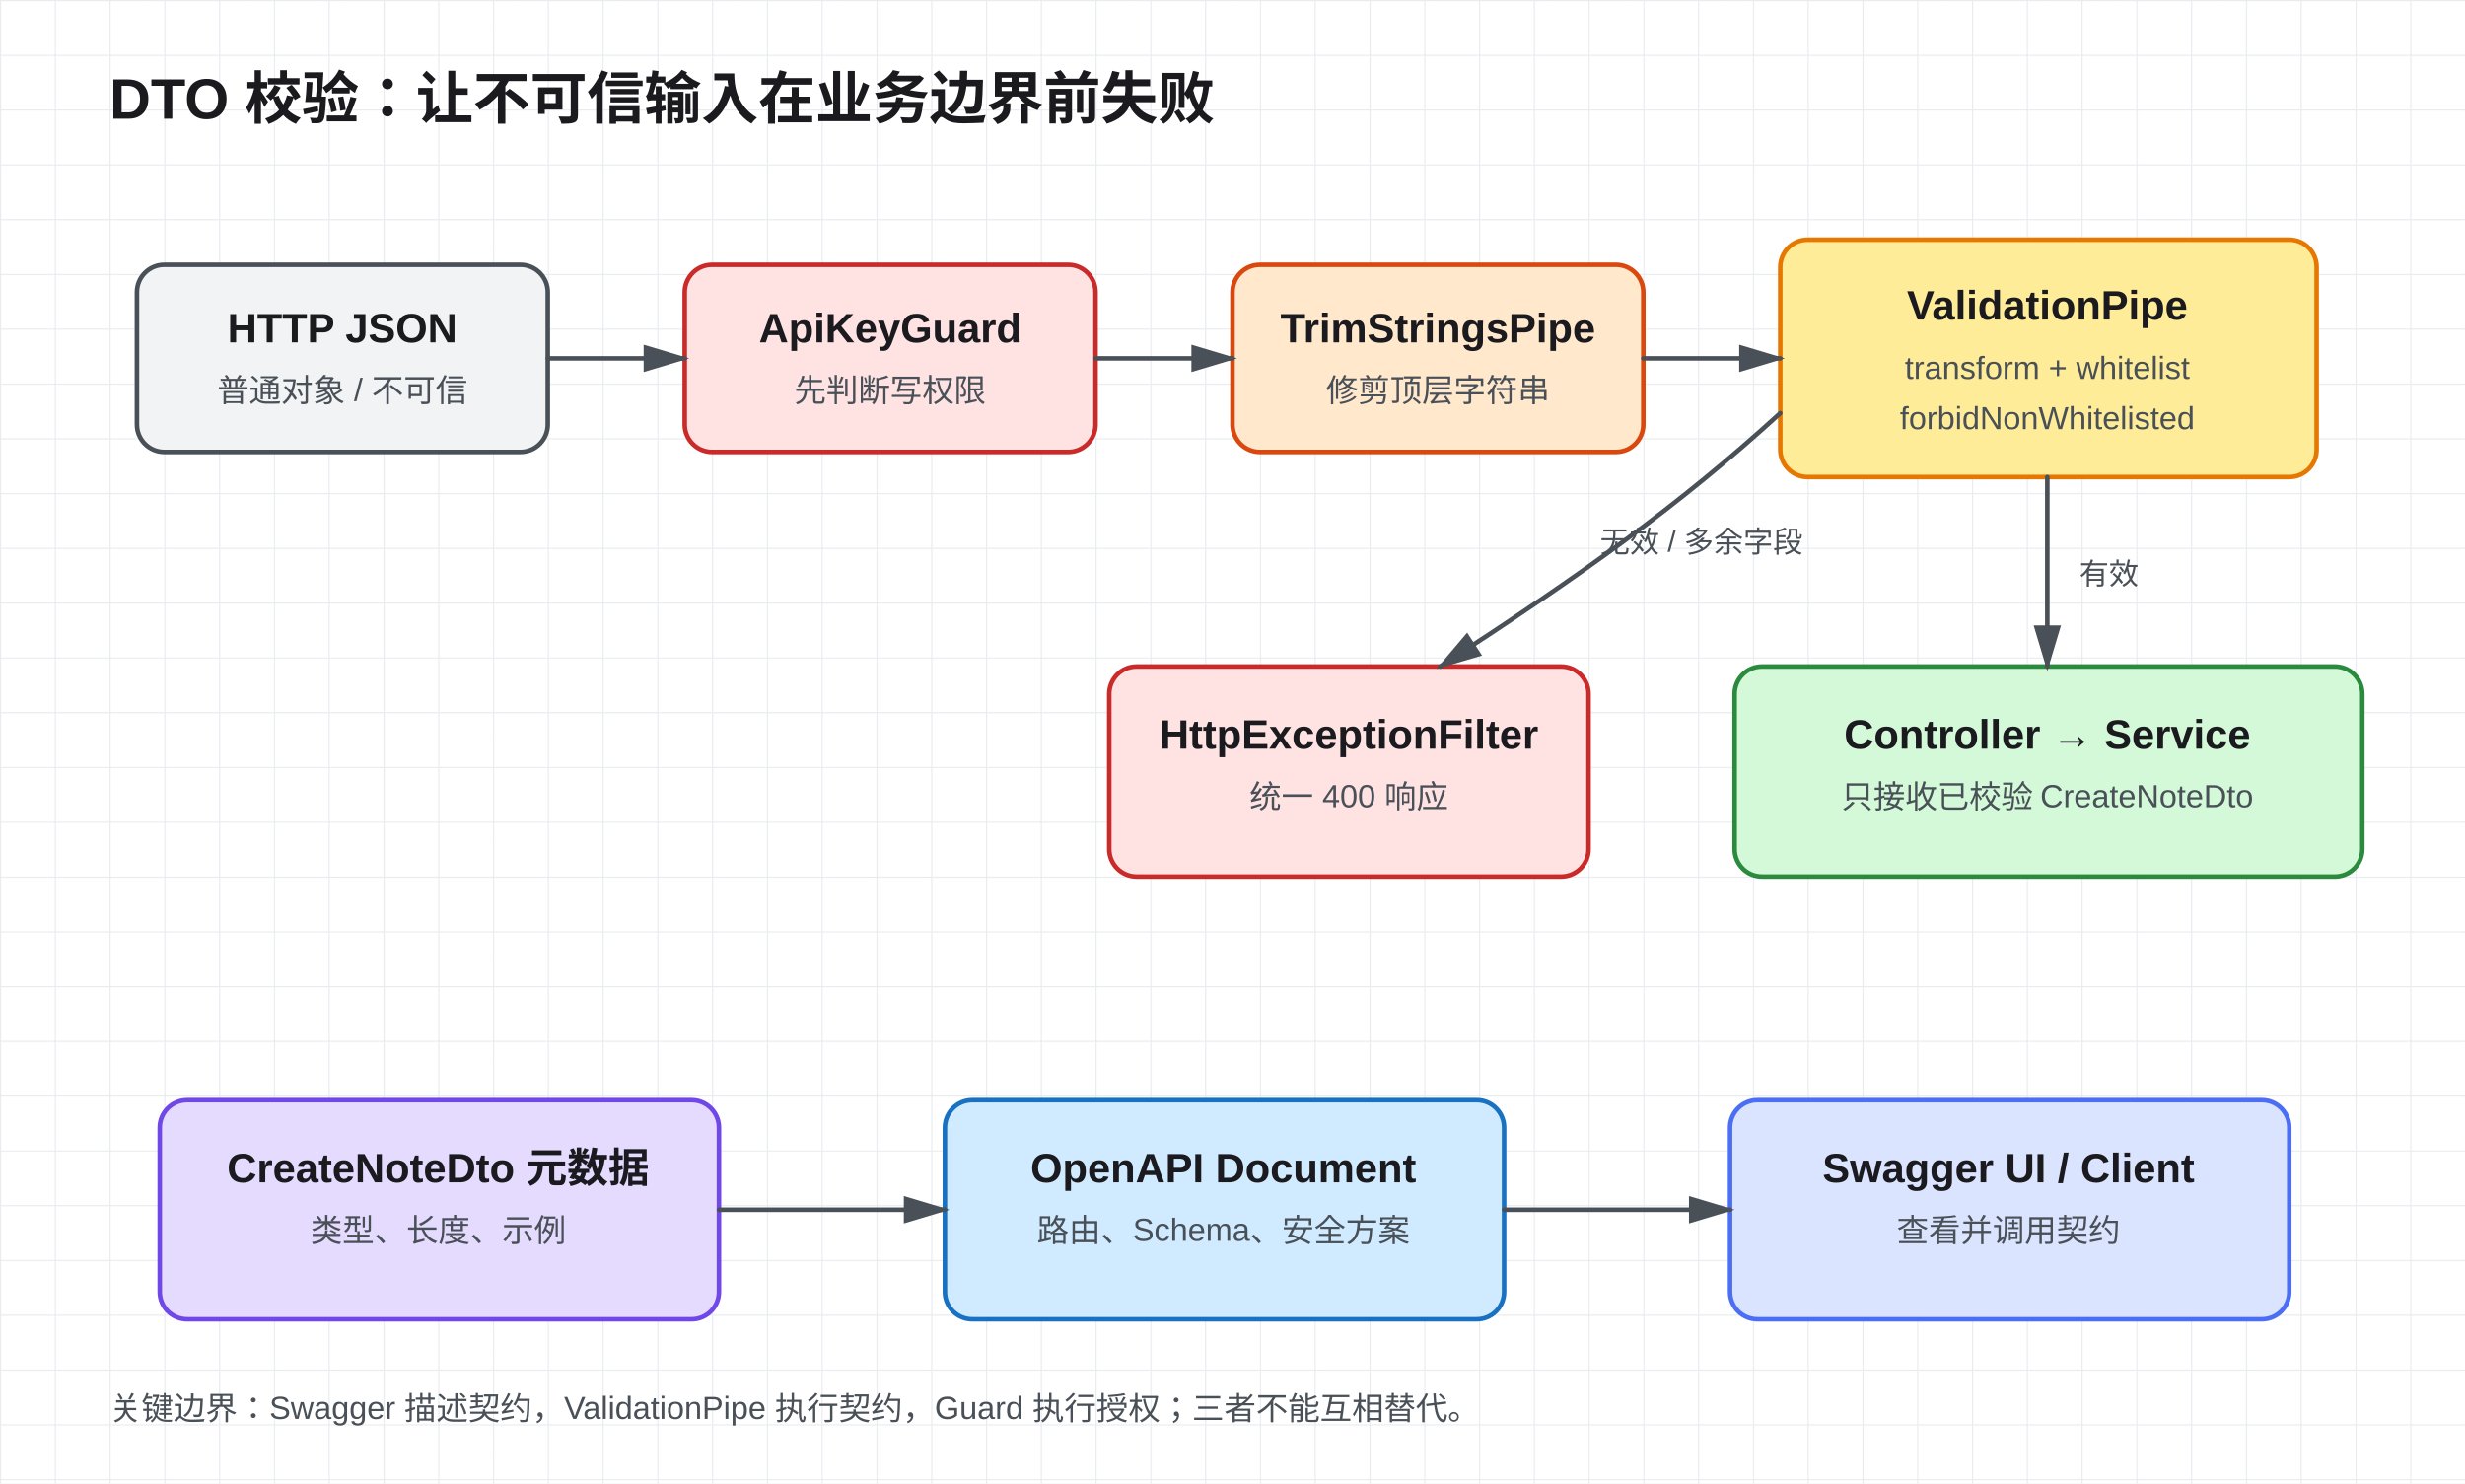
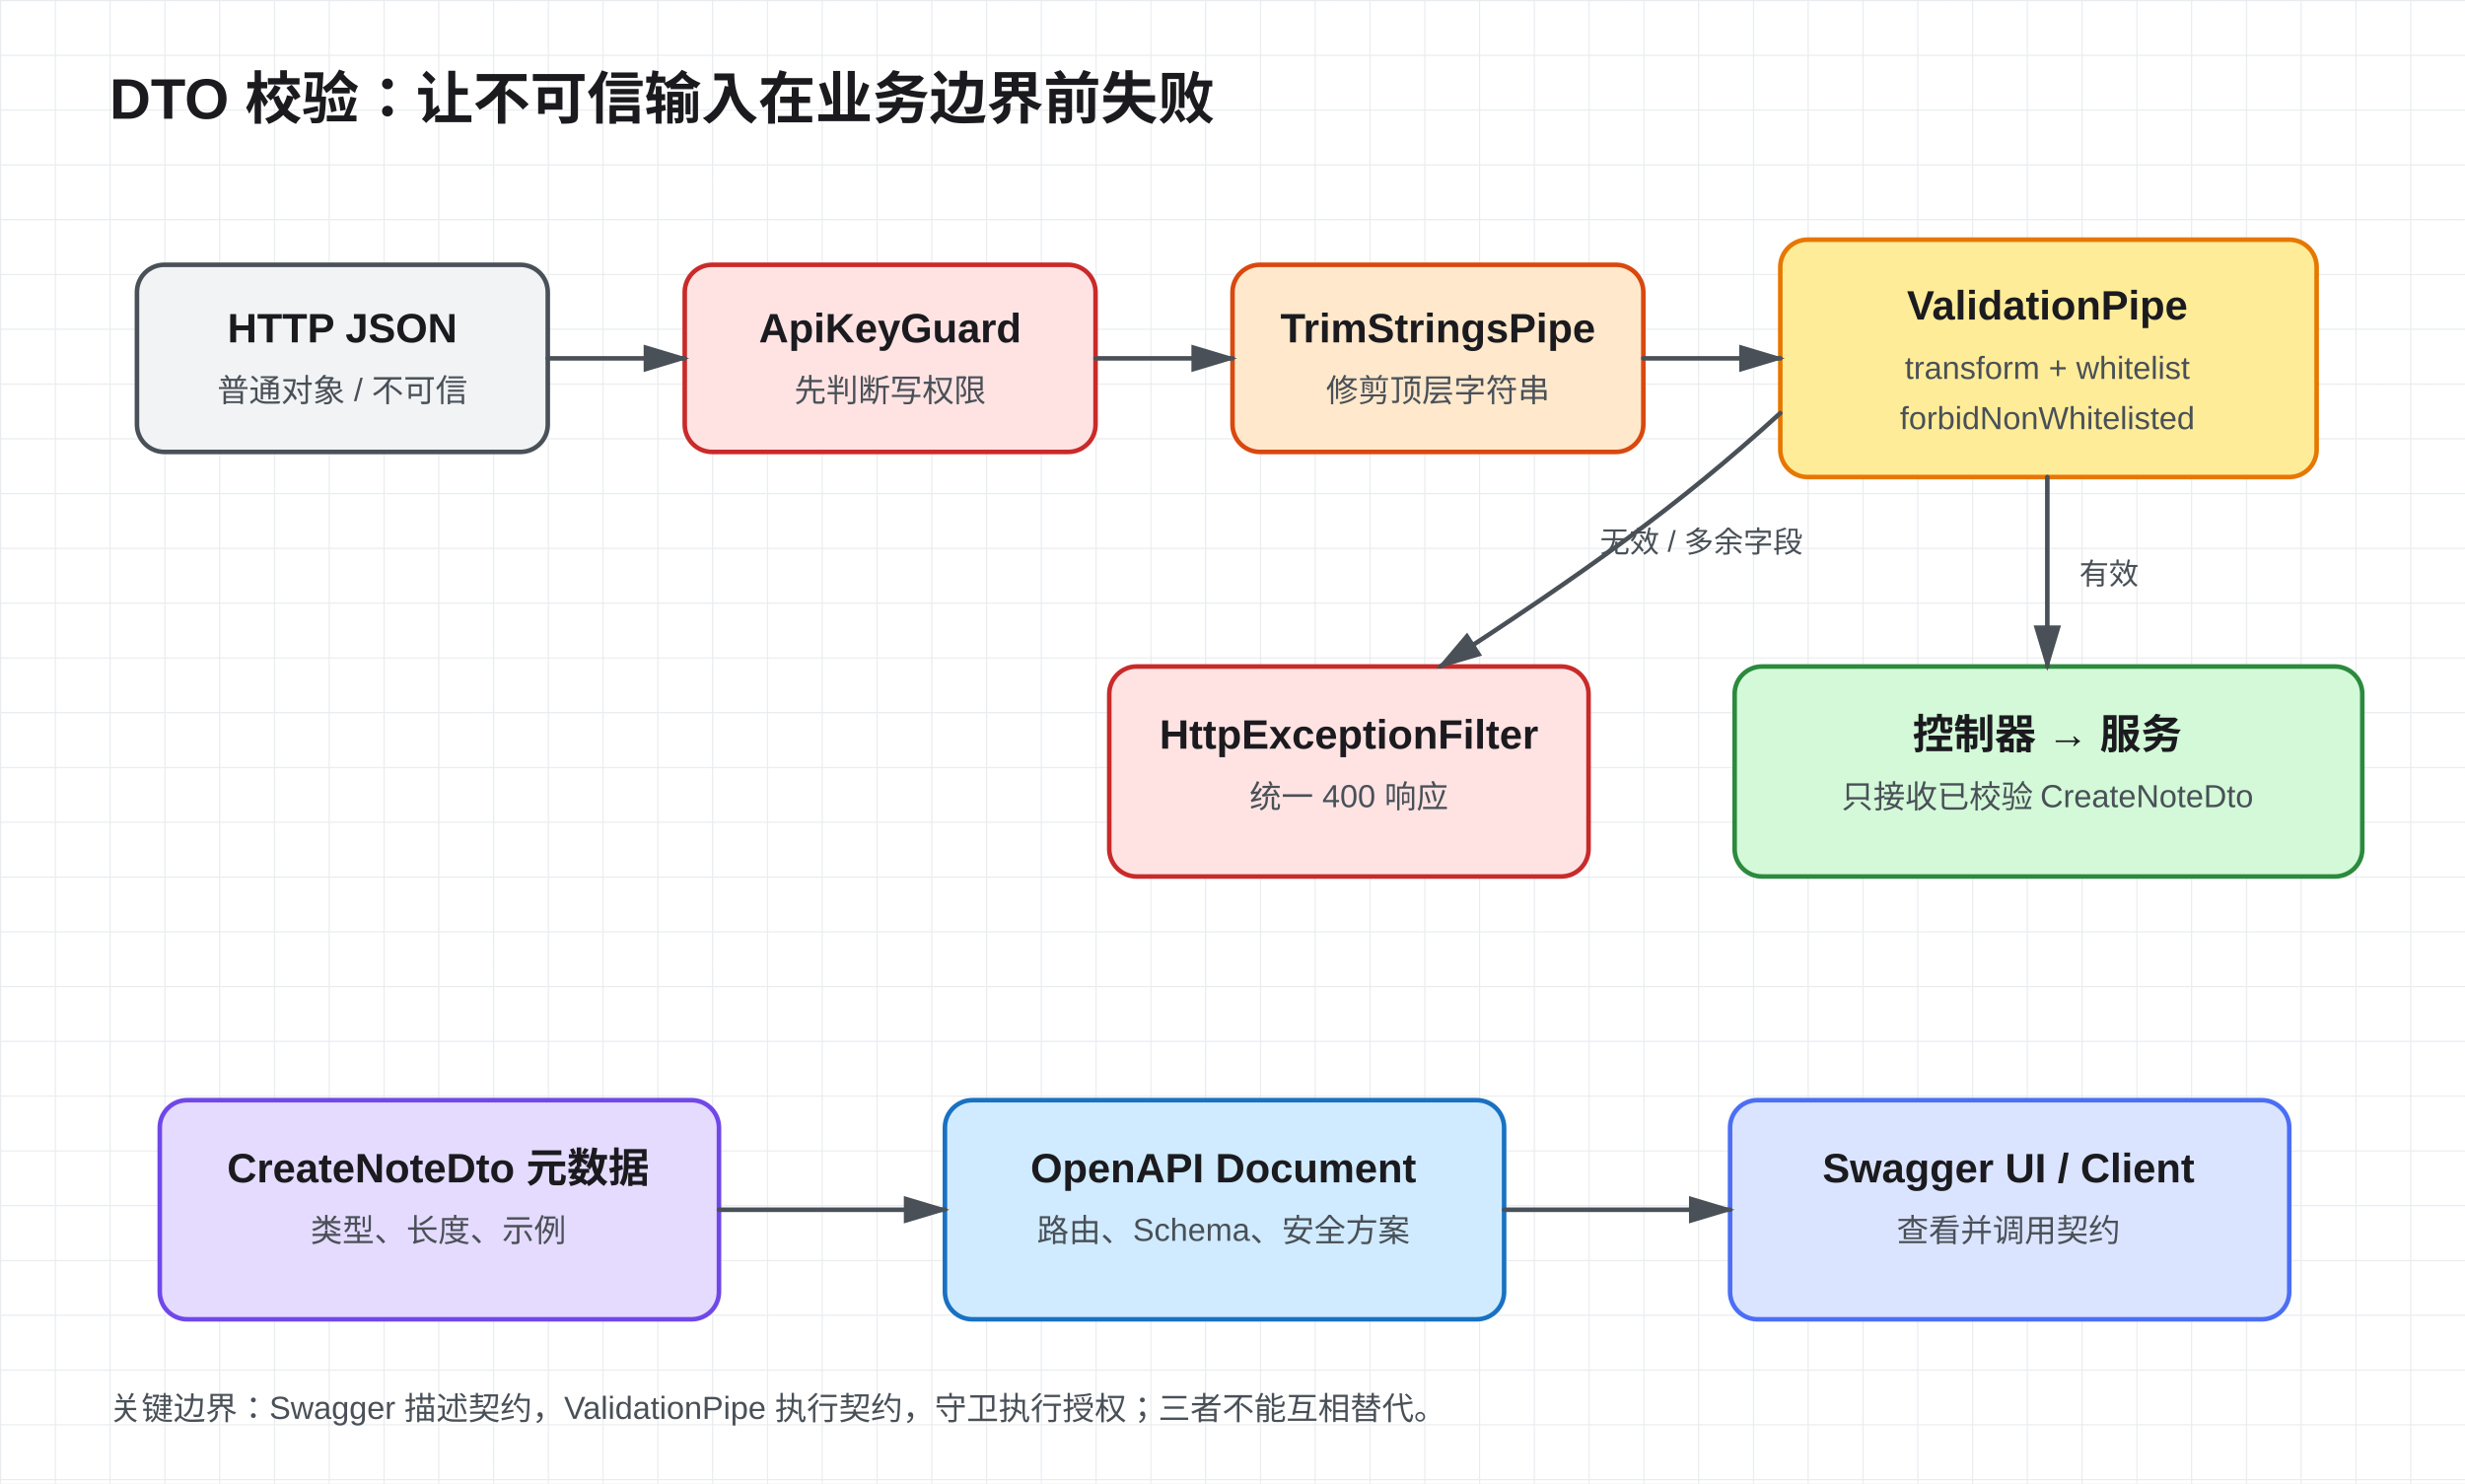
<svg xmlns="http://www.w3.org/2000/svg" viewBox="0 0 1080 650" role="img" aria-labelledby="title desc">
  <defs>
    <pattern id="grid" width="24" height="24" patternUnits="userSpaceOnUse">
      <path d="M24 0H0V24" fill="none" stroke="#e9ecef" stroke-width="1" />
    </pattern>
    <marker id="arrow" markerWidth="10" markerHeight="10" refX="9" refY="3" orient="auto">
      <path d="M0 0L10 3L0 6Z" fill="#495057" />
    </marker>
    <style>text{font-family:'Kaiti SC','KaiTi','Arial',sans-serif;fill:#1b1b1f}.title{font-size:25px;font-weight:700}.label{font-size:18px;font-weight:700}.note{font-size:14px;fill:#495057}.small{font-size:13px;fill:#495057}.box{stroke-width:2;rx:12}.line{fill:none;stroke:#495057;stroke-width:2;stroke-linecap:round;stroke-linejoin:round;marker-end:url(#arrow)}</style>
  </defs>
  <rect width="1080" height="650" fill="#fff" />
  <rect width="1080" height="650" fill="url(#grid)" />
  <text x="48" y="52" class="title">DTO 校验：让不可信输入在业务边界前失败</text>
  <rect x="60" y="116" width="180" height="82" class="box" fill="#f1f3f5" stroke="#495057" />
  <text x="150" y="150" text-anchor="middle" class="label">HTTP JSON</text>
  <text x="150" y="176" text-anchor="middle" class="note">普通对象 / 不可信</text>
  <rect x="300" y="116" width="180" height="82" class="box" fill="#ffe3e3" stroke="#c92a2a" />
  <text x="390" y="150" text-anchor="middle" class="label">ApiKeyGuard</text>
  <text x="390" y="176" text-anchor="middle" class="note">先判断写权限</text>
  <rect x="540" y="116" width="180" height="82" class="box" fill="#ffe8cc" stroke="#d9480f" />
  <text x="630" y="150" text-anchor="middle" class="label">TrimStringsPipe</text>
  <text x="630" y="176" text-anchor="middle" class="note">修剪顶层字符串</text>
  <rect x="780" y="105" width="235" height="104" class="box" fill="#ffec99" stroke="#e67700" />
  <text x="897" y="140" text-anchor="middle" class="label">ValidationPipe</text>
  <text x="897" y="166" text-anchor="middle" class="note">transform + whitelist</text>
  <text x="897" y="188" text-anchor="middle" class="note">forbidNonWhitelisted</text>
  <path d="M240 157H300" class="line" />
  <path d="M480 157H540" class="line" />
  <path d="M720 157H780" class="line" />
  <rect x="760" y="292" width="275" height="92" class="box" fill="#d3f9d8" stroke="#2b8a3e" />
-   <text x="897" y="328" text-anchor="middle" class="label">Controller → Service</text>
+   <text x="897" y="328" text-anchor="middle" class="label">控制器 → 服务</text>
  <text x="897" y="354" text-anchor="middle" class="note">只接收已校验 CreateNoteDto</text>
  <path d="M897 209V292" class="line" />
  <text x="911" y="256" class="small">有效</text>
  <rect x="486" y="292" width="210" height="92" class="box" fill="#ffe3e3" stroke="#c92a2a" />
  <text x="591" y="328" text-anchor="middle" class="label">HttpExceptionFilter</text>
  <text x="591" y="354" text-anchor="middle" class="note">统一 400 响应</text>
  <path d="M780 181C735 222 694 251 631 292" class="line" />
  <text x="701" y="242" class="small">无效 / 多余字段</text>
  <rect x="70" y="482" width="245" height="96" class="box" fill="#e5dbff" stroke="#7048e8" />
  <text x="192" y="518" text-anchor="middle" class="label">CreateNoteDto 元数据</text>
  <text x="192" y="544" text-anchor="middle" class="note">类型、长度、示例</text>
  <rect x="414" y="482" width="245" height="96" class="box" fill="#d0ebff" stroke="#1971c2" />
  <text x="536" y="518" text-anchor="middle" class="label">OpenAPI Document</text>
  <text x="536" y="544" text-anchor="middle" class="note">路由、Schema、安全方案</text>
  <rect x="758" y="482" width="245" height="96" class="box" fill="#dbe4ff" stroke="#4c6ef5" />
  <text x="880" y="518" text-anchor="middle" class="label">Swagger UI / Client</text>
  <text x="880" y="544" text-anchor="middle" class="note">查看并调用契约</text>
  <path d="M315 530H414" class="line" />
  <path d="M659 530H758" class="line" />
-   <text x="48" y="622" class="note">关键边界：Swagger 描述契约，ValidationPipe 执行契约，Guard 执行授权；三者不能互相替代。</text>
+   <text x="48" y="622" class="note">关键边界：Swagger 描述契约，ValidationPipe 执行契约，守卫执行授权；三者不能互相替代。</text>
</svg>
